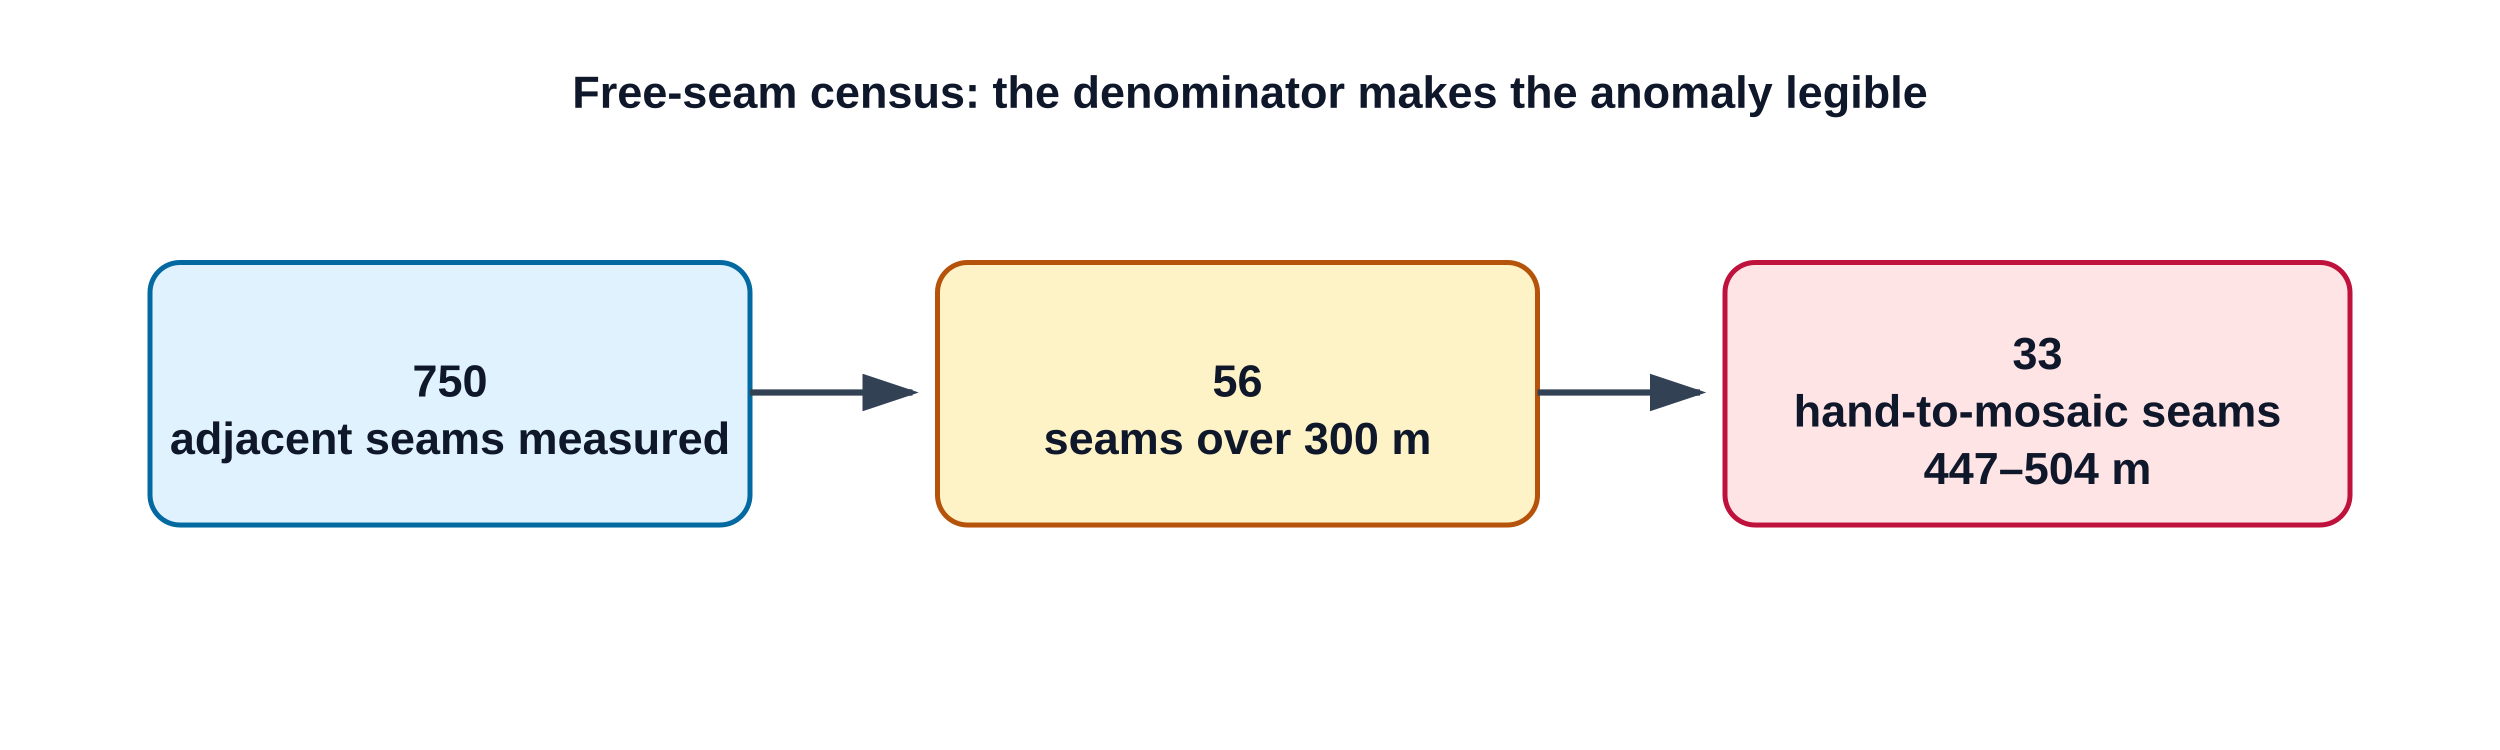
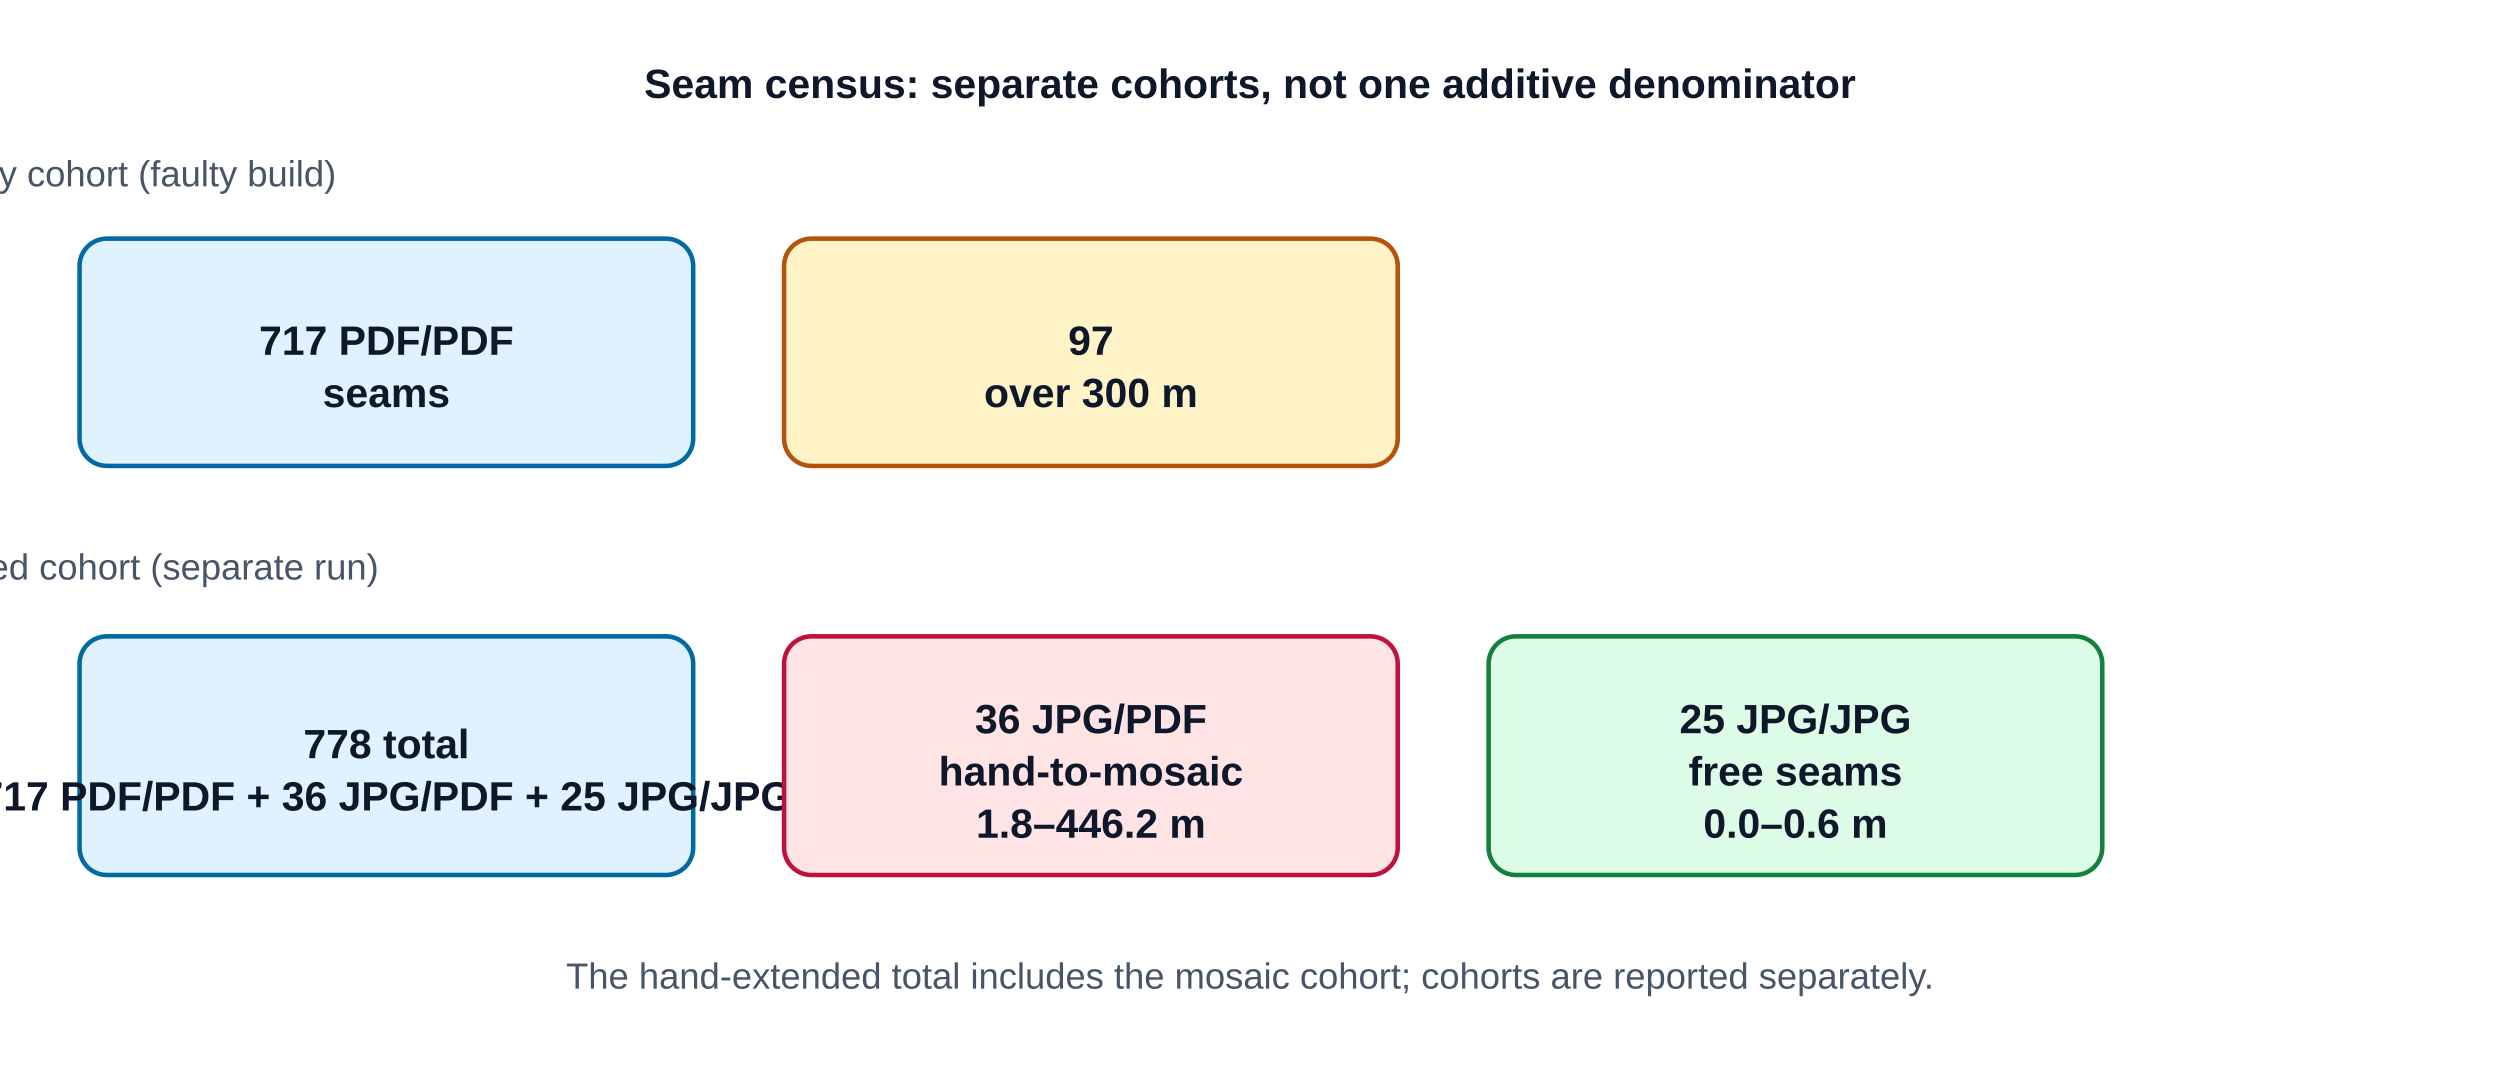
- <svg xmlns="http://www.w3.org/2000/svg" width="1000" height="300" viewBox="0 0 1000 300">
+ <svg xmlns="http://www.w3.org/2000/svg" width="1100" height="470" viewBox="0 0 1100 470">
  <defs>
    <marker id="arrow" markerWidth="10" markerHeight="10" refX="8" refY="3" orient="auto">
      <path d="M0,0 L0,6 L9,3 z" fill="#334155" />
    </marker>
    <style>.box{stroke-width:2}.blue{fill:#e0f2fe;stroke:#0369a1}.amber{fill:#fef3c7;stroke:#b45309}.green{fill:#dcfce7;stroke:#15803d}.rose{fill:#ffe4e6;stroke:#be123c}.label{font:600 18px Arial,sans-serif;fill:#0f172a;text-anchor:middle;dominant-baseline:middle}.small{font:16px Arial,sans-serif;fill:#475569;text-anchor:middle}.arrow{stroke:#334155;stroke-width:2.5;fill:none}.dashed{stroke-dasharray:7 6}</style>
  </defs>
-   <text x="500" y="38" class="label">Free-seam census: the denominator makes the anomaly legible</text>
-   <rect x="60" y="105" width="240" height="105" rx="12" class="box blue" />
-   <text x="180" y="153.5" class="label">750</text>
-   <text x="180" y="176.5" class="label">adjacent seams measured</text>
-   <path d="M 300 157 L 365 157" class="arrow" marker-end="url(#arrow)" />
-   <rect x="375" y="105" width="240" height="105" rx="12" class="box amber" />
-   <text x="495" y="153.5" class="label">56</text>
-   <text x="495" y="176.5" class="label">seams over 300 m</text>
-   <path d="M 615 157 L 680 157" class="arrow" marker-end="url(#arrow)" />
-   <rect x="690" y="105" width="250" height="105" rx="12" class="box rose" />
-   <text x="815" y="142.5" class="label">33</text>
-   <text x="815" y="165.5" class="label">hand-to-mosaic seams</text>
-   <text x="815" y="188.5" class="label">447–504 m</text>
+   <text x="550" y="38" class="label">Seam census: separate cohorts, not one additive denominator</text>
+   <text x="35" y="82" class="small">Mosaic-only cohort (faulty build)</text>
+   <rect x="35" y="105" width="270" height="100" rx="12" class="box blue" />
+   <text x="170" y="151" class="label">717 PDF/PDF</text>
+   <text x="170" y="174" class="label">seams</text>
+   <rect x="345" y="105" width="270" height="100" rx="12" class="box amber" />
+   <text x="480" y="151" class="label">97</text>
+   <text x="480" y="174" class="label">over 300 m</text>
+   <text x="35" y="255" class="small">Hand-extended cohort (separate run)</text>
+   <rect x="35" y="280" width="270" height="105" rx="12" class="box blue" />
+   <text x="170" y="328.5" class="label">778 total</text>
+   <text x="170" y="351.5" class="label">717 PDF/PDF + 36 JPG/PDF + 25 JPG/JPG</text>
+   <rect x="345" y="280" width="270" height="105" rx="12" class="box rose" />
+   <text x="480" y="317.5" class="label">36 JPG/PDF</text>
+   <text x="480" y="340.5" class="label">hand-to-mosaic</text>
+   <text x="480" y="363.5" class="label">1.8–446.2 m</text>
+   <rect x="655" y="280" width="270" height="105" rx="12" class="box green" />
+   <text x="790" y="317.5" class="label">25 JPG/JPG</text>
+   <text x="790" y="340.5" class="label">free seams</text>
+   <text x="790" y="363.5" class="label">0.0–0.6 m</text>
+   <text x="550" y="435" class="small">The hand-extended total includes the mosaic cohort; cohorts are reported separately.</text>
</svg>
